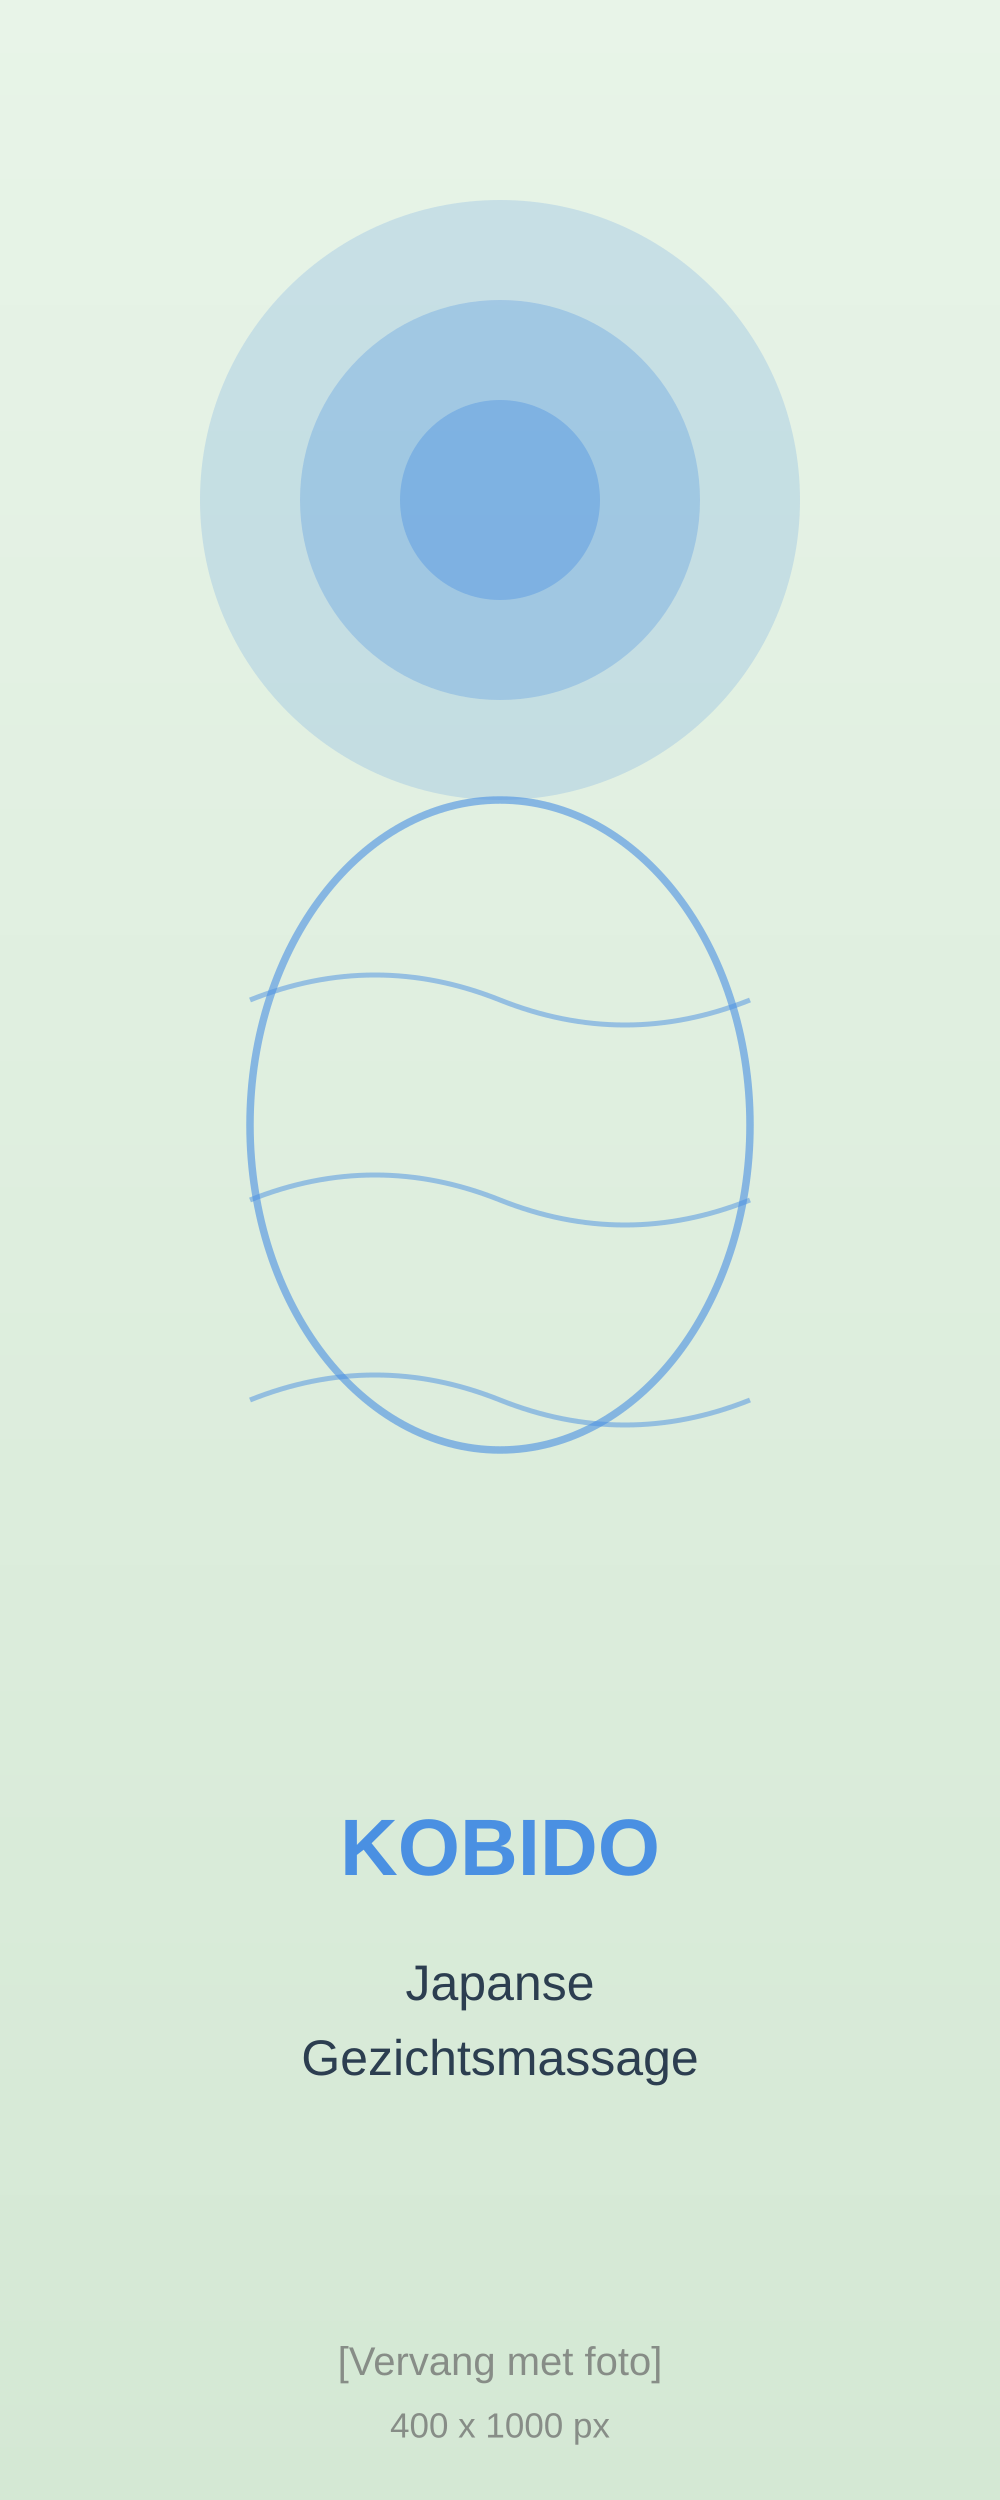
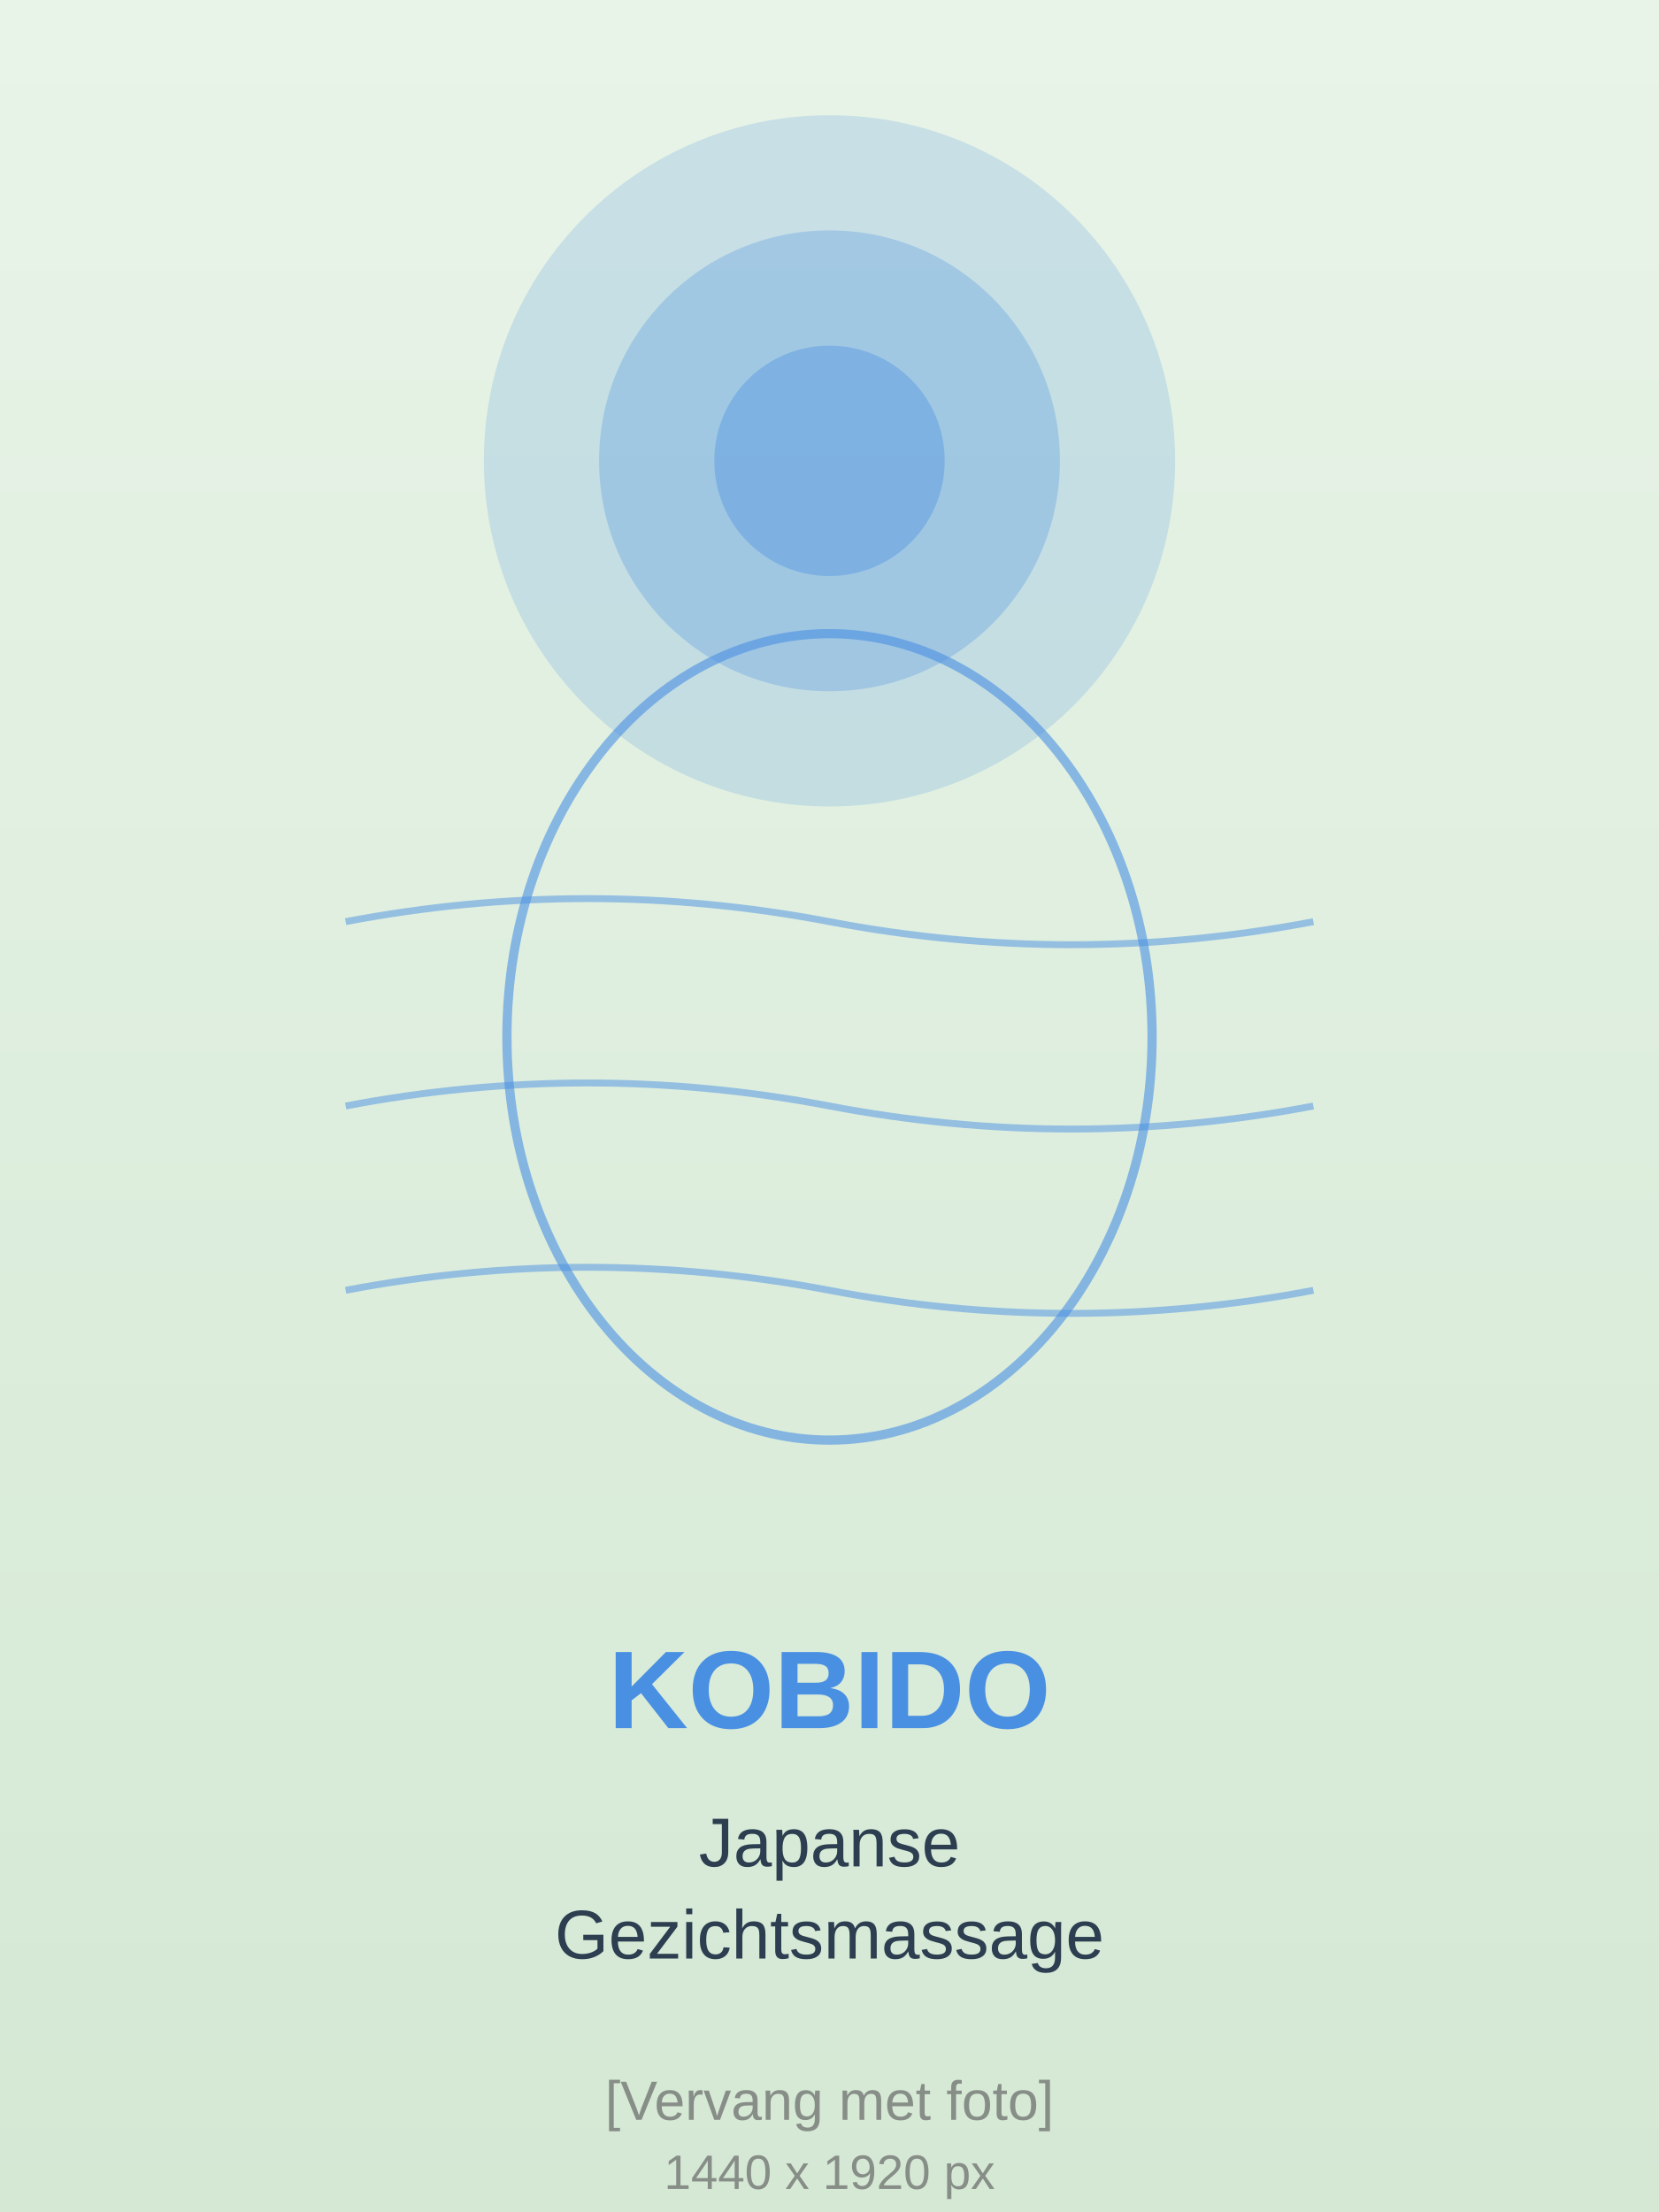
- <svg xmlns="http://www.w3.org/2000/svg" width="400" height="1000">
+ <svg xmlns="http://www.w3.org/2000/svg" width="1440" height="1920" viewBox="0 0 1440 1920">
  <defs>
    <linearGradient id="bgGradient" x1="0%" y1="0%" x2="0%" y2="100%">
      <stop offset="0%" style="stop-color:#E8F4E8;stop-opacity:1" />
      <stop offset="100%" style="stop-color:#D4E8D4;stop-opacity:1" />
    </linearGradient>
  </defs>
-   <rect width="400" height="1000" fill="url(#bgGradient)" />
-   <circle cx="200" cy="200" r="120" fill="#4a90e2" opacity="0.2" />
-   <circle cx="200" cy="200" r="80" fill="#4a90e2" opacity="0.3" />
-   <circle cx="200" cy="200" r="40" fill="#4a90e2" opacity="0.4" />
-   <ellipse cx="200" cy="450" rx="100" ry="130" fill="none" stroke="#4a90e2" stroke-width="3" opacity="0.6" />
-   <path d="M 100 400 Q 150 380 200 400 T 300 400" fill="none" stroke="#4a90e2" stroke-width="2" opacity="0.5" />
-   <path d="M 100 480 Q 150 460 200 480 T 300 480" fill="none" stroke="#4a90e2" stroke-width="2" opacity="0.5" />
-   <path d="M 100 560 Q 150 540 200 560 T 300 560" fill="none" stroke="#4a90e2" stroke-width="2" opacity="0.5" />
-   <text x="200" y="750" font-family="Arial, sans-serif" font-size="32" font-weight="bold" fill="#4a90e2" text-anchor="middle">KOBIDO</text>
-   <text x="200" y="800" font-family="Arial, sans-serif" font-size="20" fill="#2c3e50" text-anchor="middle">Japanse</text>
-   <text x="200" y="830" font-family="Arial, sans-serif" font-size="20" fill="#2c3e50" text-anchor="middle">Gezichtsmassage</text>
-   <text x="200" y="950" font-family="Arial, sans-serif" font-size="16" fill="#666" text-anchor="middle" opacity="0.7">[Vervang met foto]</text>
-   <text x="200" y="975" font-family="Arial, sans-serif" font-size="14" fill="#666" text-anchor="middle" opacity="0.7">400 x 1000 px</text>
+   <rect width="1440" height="1920" fill="url(#bgGradient)" />
+   <circle cx="720" cy="400" r="300" fill="#4a90e2" opacity="0.2" />
+   <circle cx="720" cy="400" r="200" fill="#4a90e2" opacity="0.3" />
+   <circle cx="720" cy="400" r="100" fill="#4a90e2" opacity="0.4" />
+   <ellipse cx="720" cy="900" rx="280" ry="350" fill="none" stroke="#4a90e2" stroke-width="8" opacity="0.6" />
+   <path d="M 300 800 Q 510 760 720 800 T 1140 800" fill="none" stroke="#4a90e2" stroke-width="6" opacity="0.5" />
+   <path d="M 300 960 Q 510 920 720 960 T 1140 960" fill="none" stroke="#4a90e2" stroke-width="6" opacity="0.5" />
+   <path d="M 300 1120 Q 510 1080 720 1120 T 1140 1120" fill="none" stroke="#4a90e2" stroke-width="6" opacity="0.5" />
+   <text x="720" y="1500" font-family="Arial, sans-serif" font-size="96" font-weight="bold" fill="#4a90e2" text-anchor="middle">KOBIDO</text>
+   <text x="720" y="1620" font-family="Arial, sans-serif" font-size="60" fill="#2c3e50" text-anchor="middle">Japanse</text>
+   <text x="720" y="1700" font-family="Arial, sans-serif" font-size="60" fill="#2c3e50" text-anchor="middle">Gezichtsmassage</text>
+   <text x="720" y="1840" font-family="Arial, sans-serif" font-size="48" fill="#666" text-anchor="middle" opacity="0.7">[Vervang met foto]</text>
+   <text x="720" y="1900" font-family="Arial, sans-serif" font-size="42" fill="#666" text-anchor="middle" opacity="0.7">1440 x 1920 px</text>
</svg>
